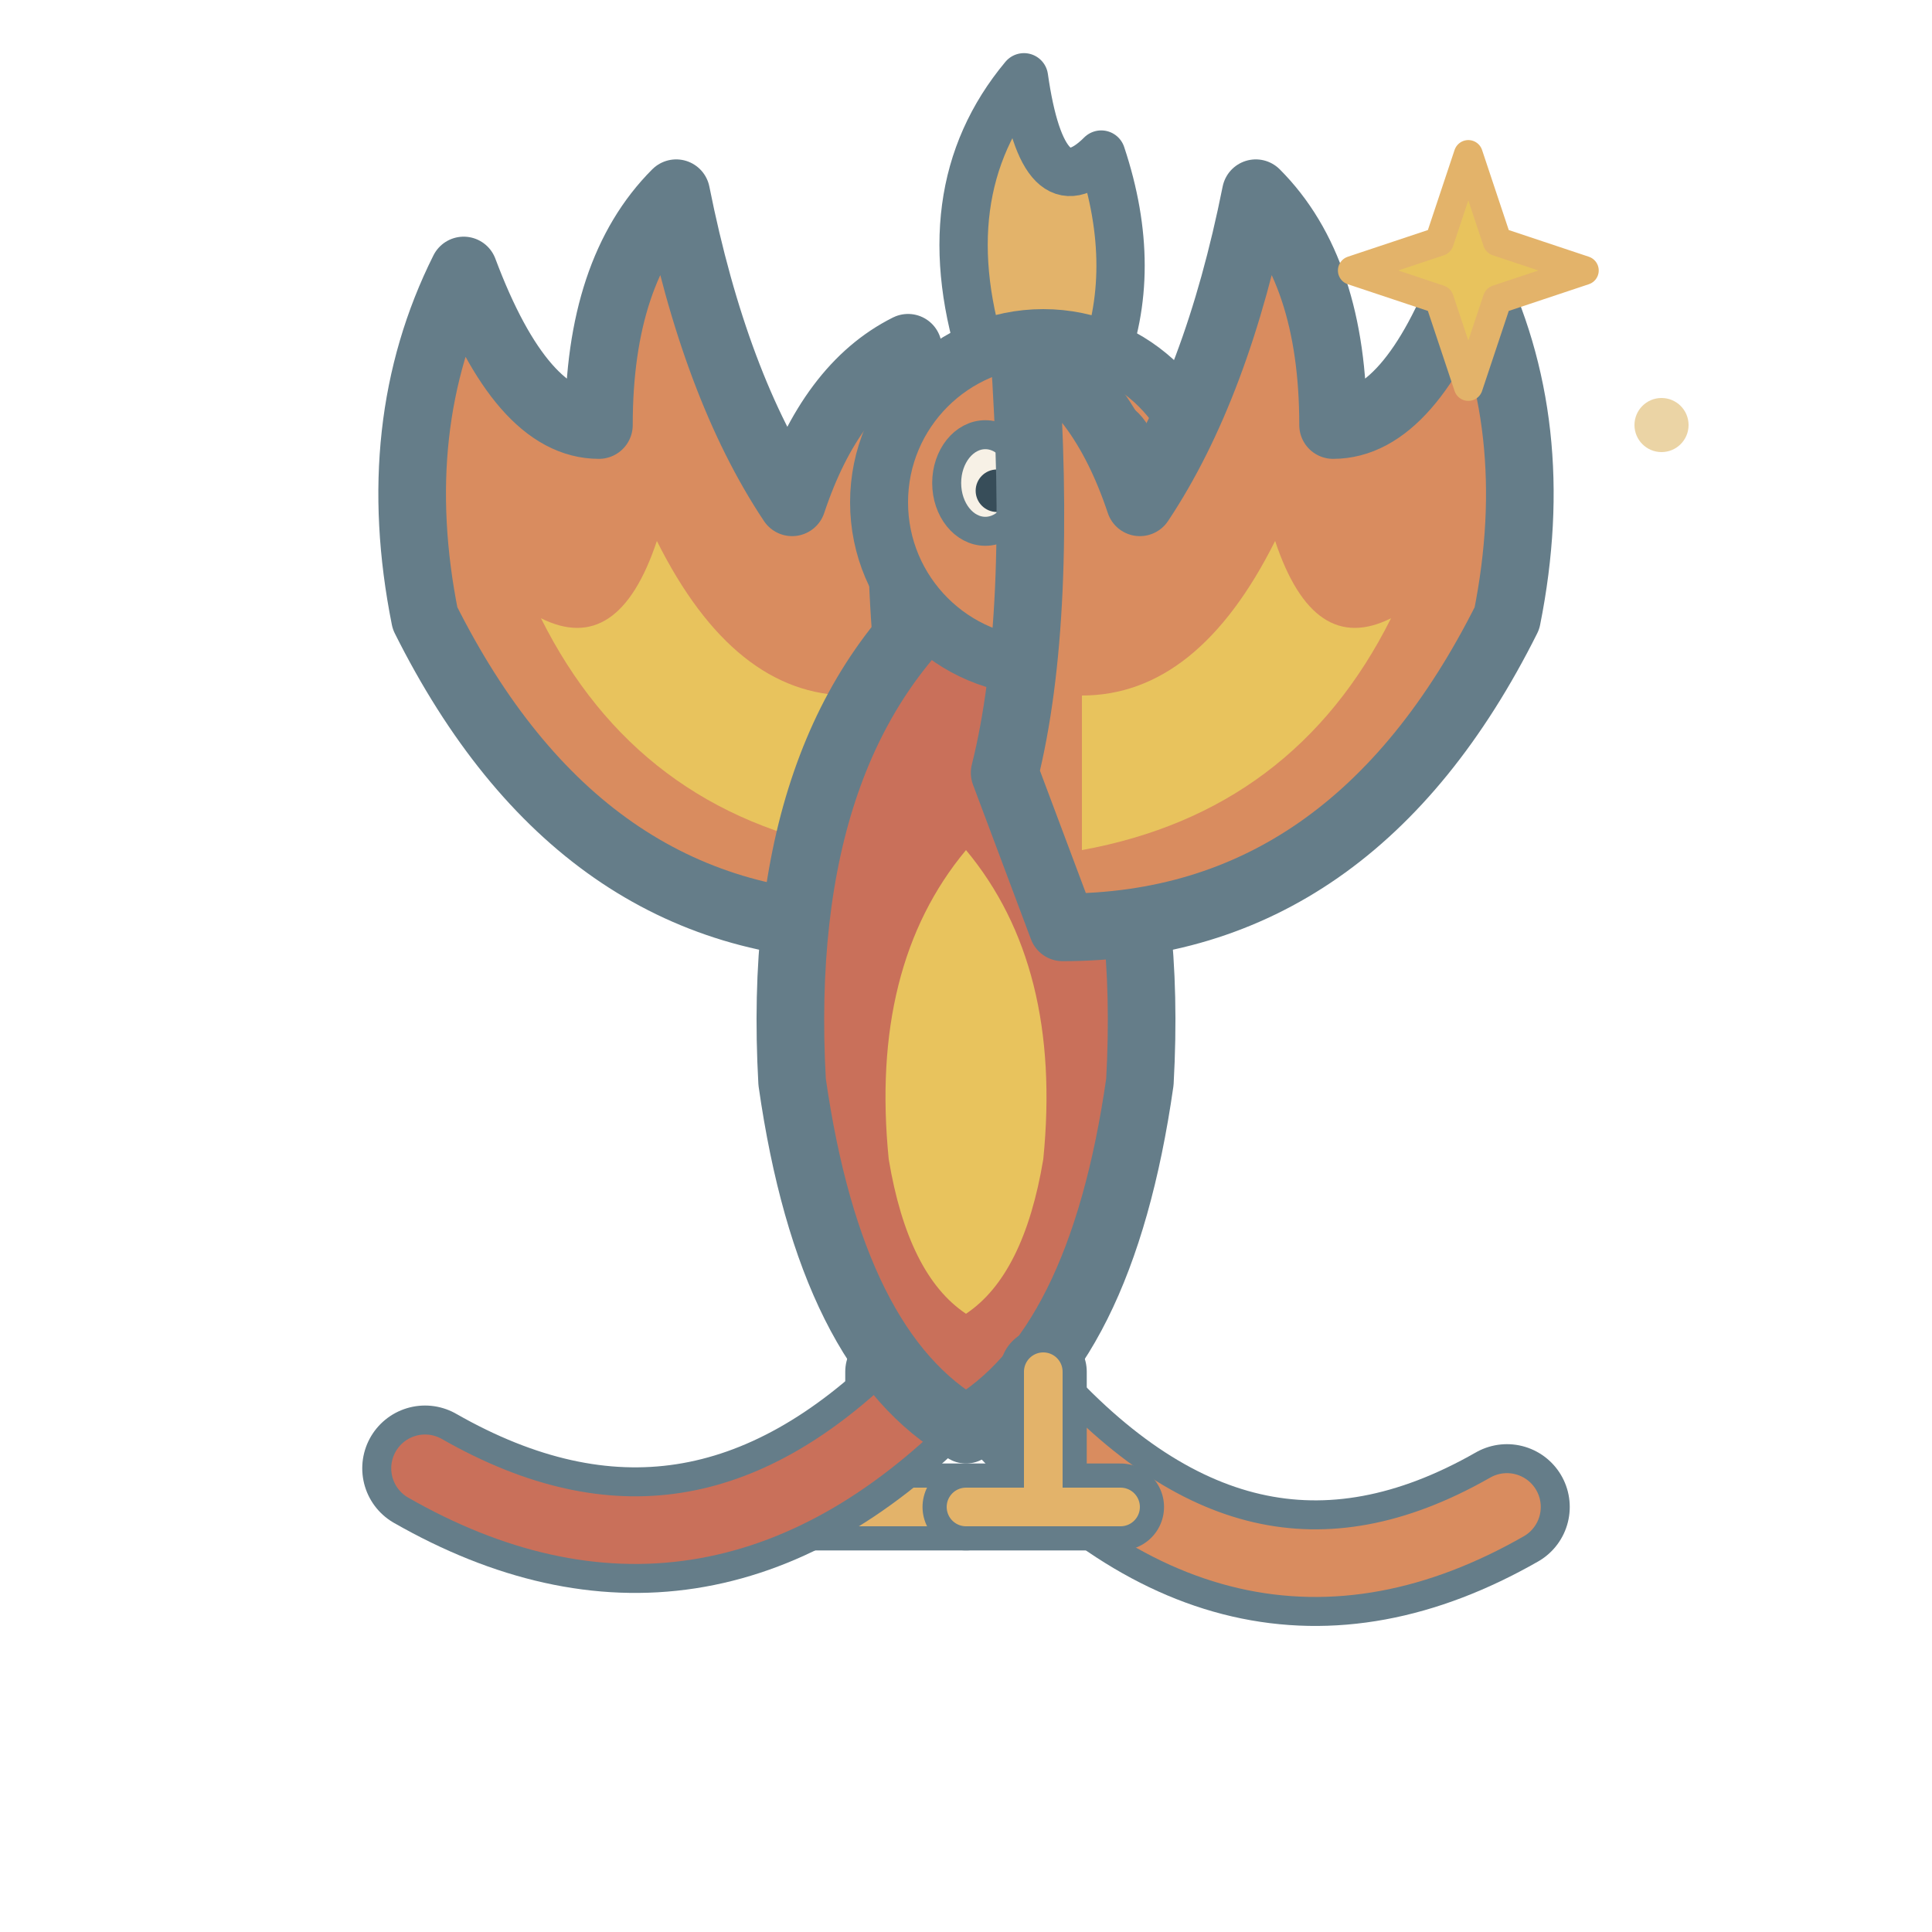
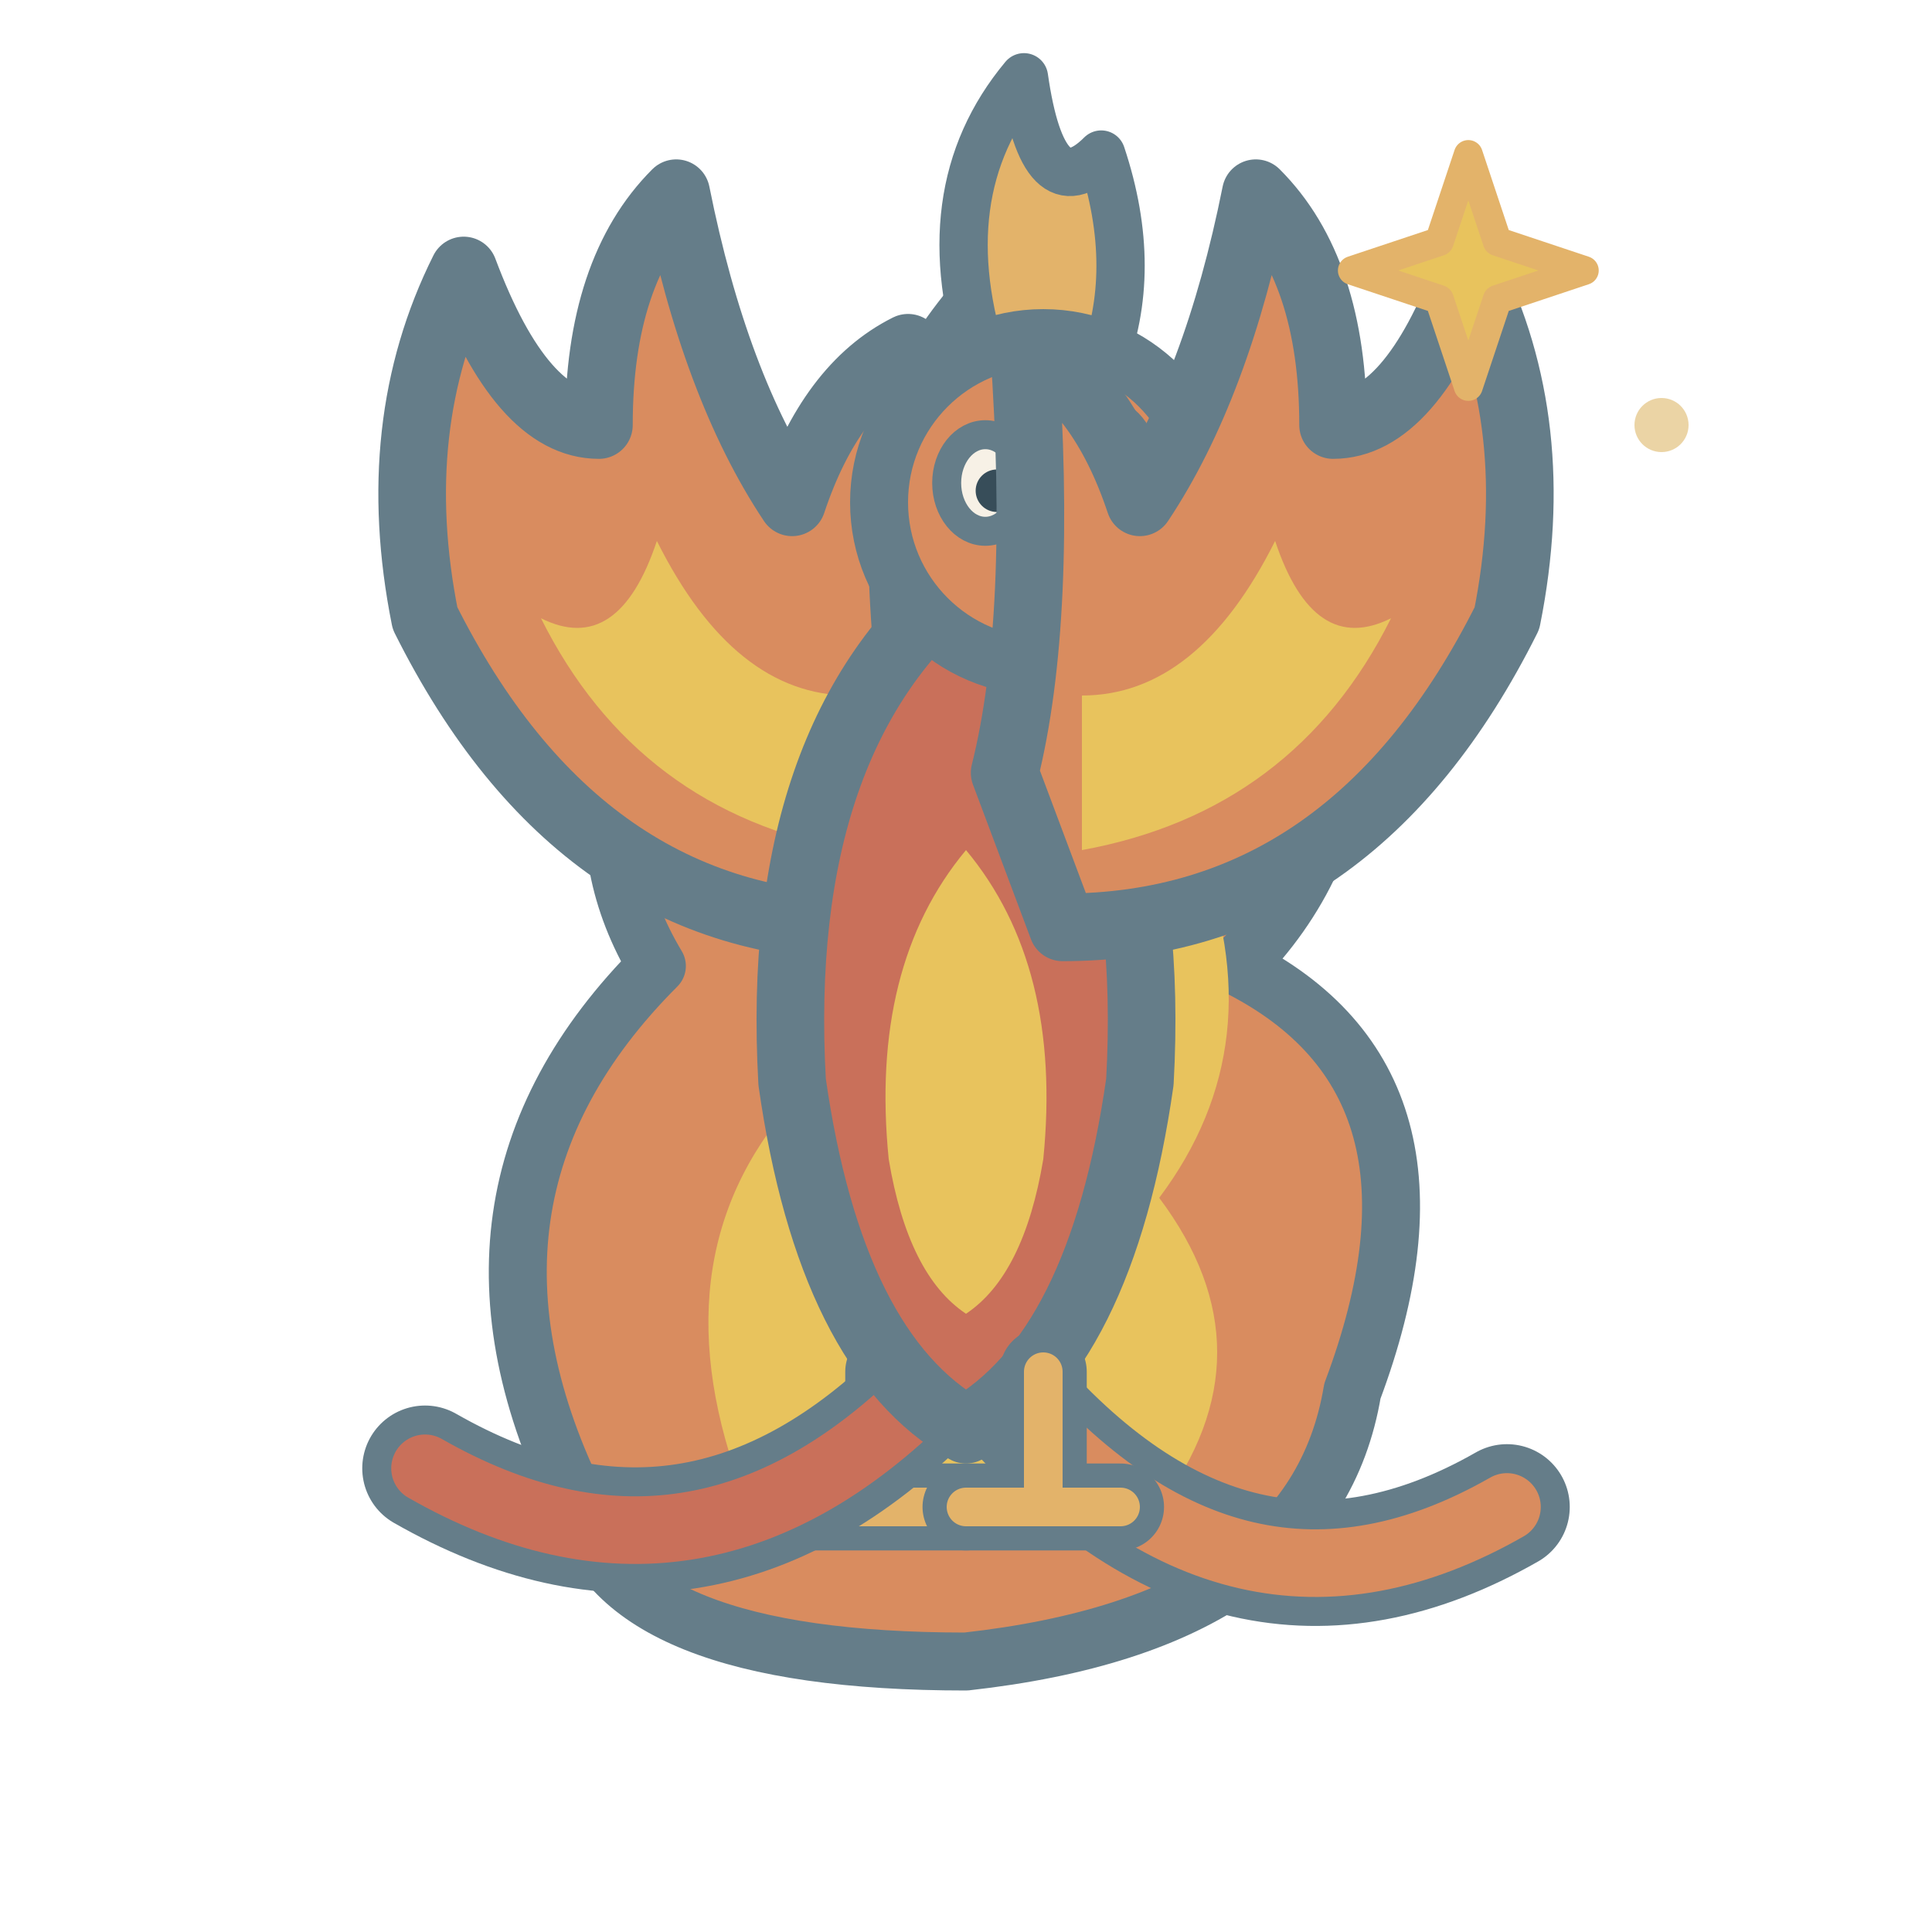
<svg xmlns="http://www.w3.org/2000/svg" viewBox="0 0 100 100">
  <g stroke-linejoin="round" stroke-linecap="round">
+     <g data-part="flames" data-pivot="50 74">
+       <path d="M30 78Q22 62 34 50Q28 40 38 28Q38 42 46 40Q42 24 52 14Q58 28 56 40Q66 34 66 22Q74 40 64 50Q76 56 70 72Q68 84 50 86Q32 86 30 78Z" fill="#D98C5F" stroke="#657D89" stroke-width="3" />
+       <path d="M38 76Q34 64 42 56Q40 48 46 44Q46 54 50 52Q50 40 54 34Q58 46 56 54Q62 50 62 44Q66 54 60 62Q66 70 60 78Q50 82 38 76Z" fill="#E8C35D" />
+     </g>
    <g data-part="wing-l" data-pivot="45 48">
      <path d="M45 48Q30 48 22 32Q20 22 24 14Q27 22 31 22Q31 14 35 10Q37 20 41 26Q43 20 47 18Q46 32 48 40Z" fill="#D98C5F" stroke="#657D89" stroke-width="3.5" />
      <path d="M44 44Q33 42 28 32Q32 34 34 28Q38 36 44 36Z" fill="#E8C35D" />
    </g>
    <g data-part="leg-l" data-pivot="46 71">
      <path d="M46 71v7M42 78h8" fill="none" stroke="#657D89" stroke-width="4.5" />
      <path d="M46 71v7M42 78h8" fill="none" stroke="#E3B36A" stroke-width="2" />
    </g>
    <g data-part="tail" data-pivot="50 72">
      <path d="M48 72Q36 84 22 76" fill="none" stroke="#657D89" stroke-width="6.5" />
      <path d="M48 72Q36 84 22 76" fill="none" stroke="#C9705A" stroke-width="3.5" />
      <path d="M52 72Q64 86 78 78" fill="none" stroke="#657D89" stroke-width="6.5" />
      <path d="M52 72Q64 86 78 78" fill="none" stroke="#D98C5F" stroke-width="3.5" />
    </g>
    <g data-part="body" data-pivot="50 72">
      <path d="M50 30Q60 38 59 56Q57 70 50 74Q43 70 41 56Q40 38 50 30Z" fill="#C9705A" stroke="#657D89" stroke-width="3.5" />
      <path d="M50 44Q55 50 54 60Q53 66 50 68Q47 66 46 60Q45 50 50 44Z" fill="#E8C35D" />
    </g>
    <g data-part="head" data-pivot="52 34">
      <path d="M51 19Q48 10 53 4Q54 11 57 8Q59 14 57 19Z" fill="#E3B36A" stroke="#657D89" stroke-width="2.5" />
      <circle cx="54" cy="26" r="8.5" fill="#D98C5F" stroke="#657D89" stroke-width="3" />
-       <path d="M61 25 71 28 61 31Z" fill="#E8C35D" stroke="#657D89" stroke-width="2" />
+       <path d="M61 25 71 28 61 28.5Z" fill="#E8C35D" stroke="#657D89" stroke-width="2" />
    </g>
    <g data-part="eye-l" data-pivot="51 25">
      <ellipse cx="51" cy="25" rx="2" ry="2.5" fill="#F7F1E6" stroke="#657D89" stroke-width="1.5" />
      <circle cx="51.6" cy="25.4" r="1.1" fill="#374D59" />
    </g>
    <g data-part="eye-r" data-pivot="57 24">
      <ellipse cx="57" cy="24" rx="2.2" ry="2.7" fill="#F7F1E6" stroke="#657D89" stroke-width="1.5" />
      <circle cx="57.6" cy="24.4" r="1.2" fill="#374D59" />
+     </g>
+     <g data-part="mouth" data-pivot="66 28">
+       <path d="M61 28 71 28 61 31.5Z" fill="#D98C5F" stroke="#657D89" stroke-width="2" />
    </g>
    <g data-part="leg-r" data-pivot="54 71">
      <path d="M54 71v7M50 78h8" fill="none" stroke="#657D89" stroke-width="4.5" />
      <path d="M54 71v7M50 78h8" fill="none" stroke="#E3B36A" stroke-width="2" />
    </g>
    <g data-part="wing-r" data-pivot="55 48">
      <path d="M55 48Q70 48 78 32Q80 22 76 14Q73 22 69 22Q69 14 65 10Q63 20 59 26Q57 20 53 18Q54 32 52 40Z" fill="#D98C5F" stroke="#657D89" stroke-width="3.5" />
      <path d="M56 44Q67 42 72 32Q68 34 66 28Q62 36 56 36Z" fill="#E8C35D" />
    </g>
    <g data-part="extra" data-pivot="54 8">
      <path d="M76 8l1.5 4.5L82 14l-4.5 1.5L76 20l-1.5-4.5L70 14l4.5-1.5Z" fill="#E8C35D" stroke="#E3B36A" stroke-width="1.5" />
      <circle cx="86" cy="22" r="1.4" fill="#EBD4A5" />
    </g>
  </g>
</svg>
